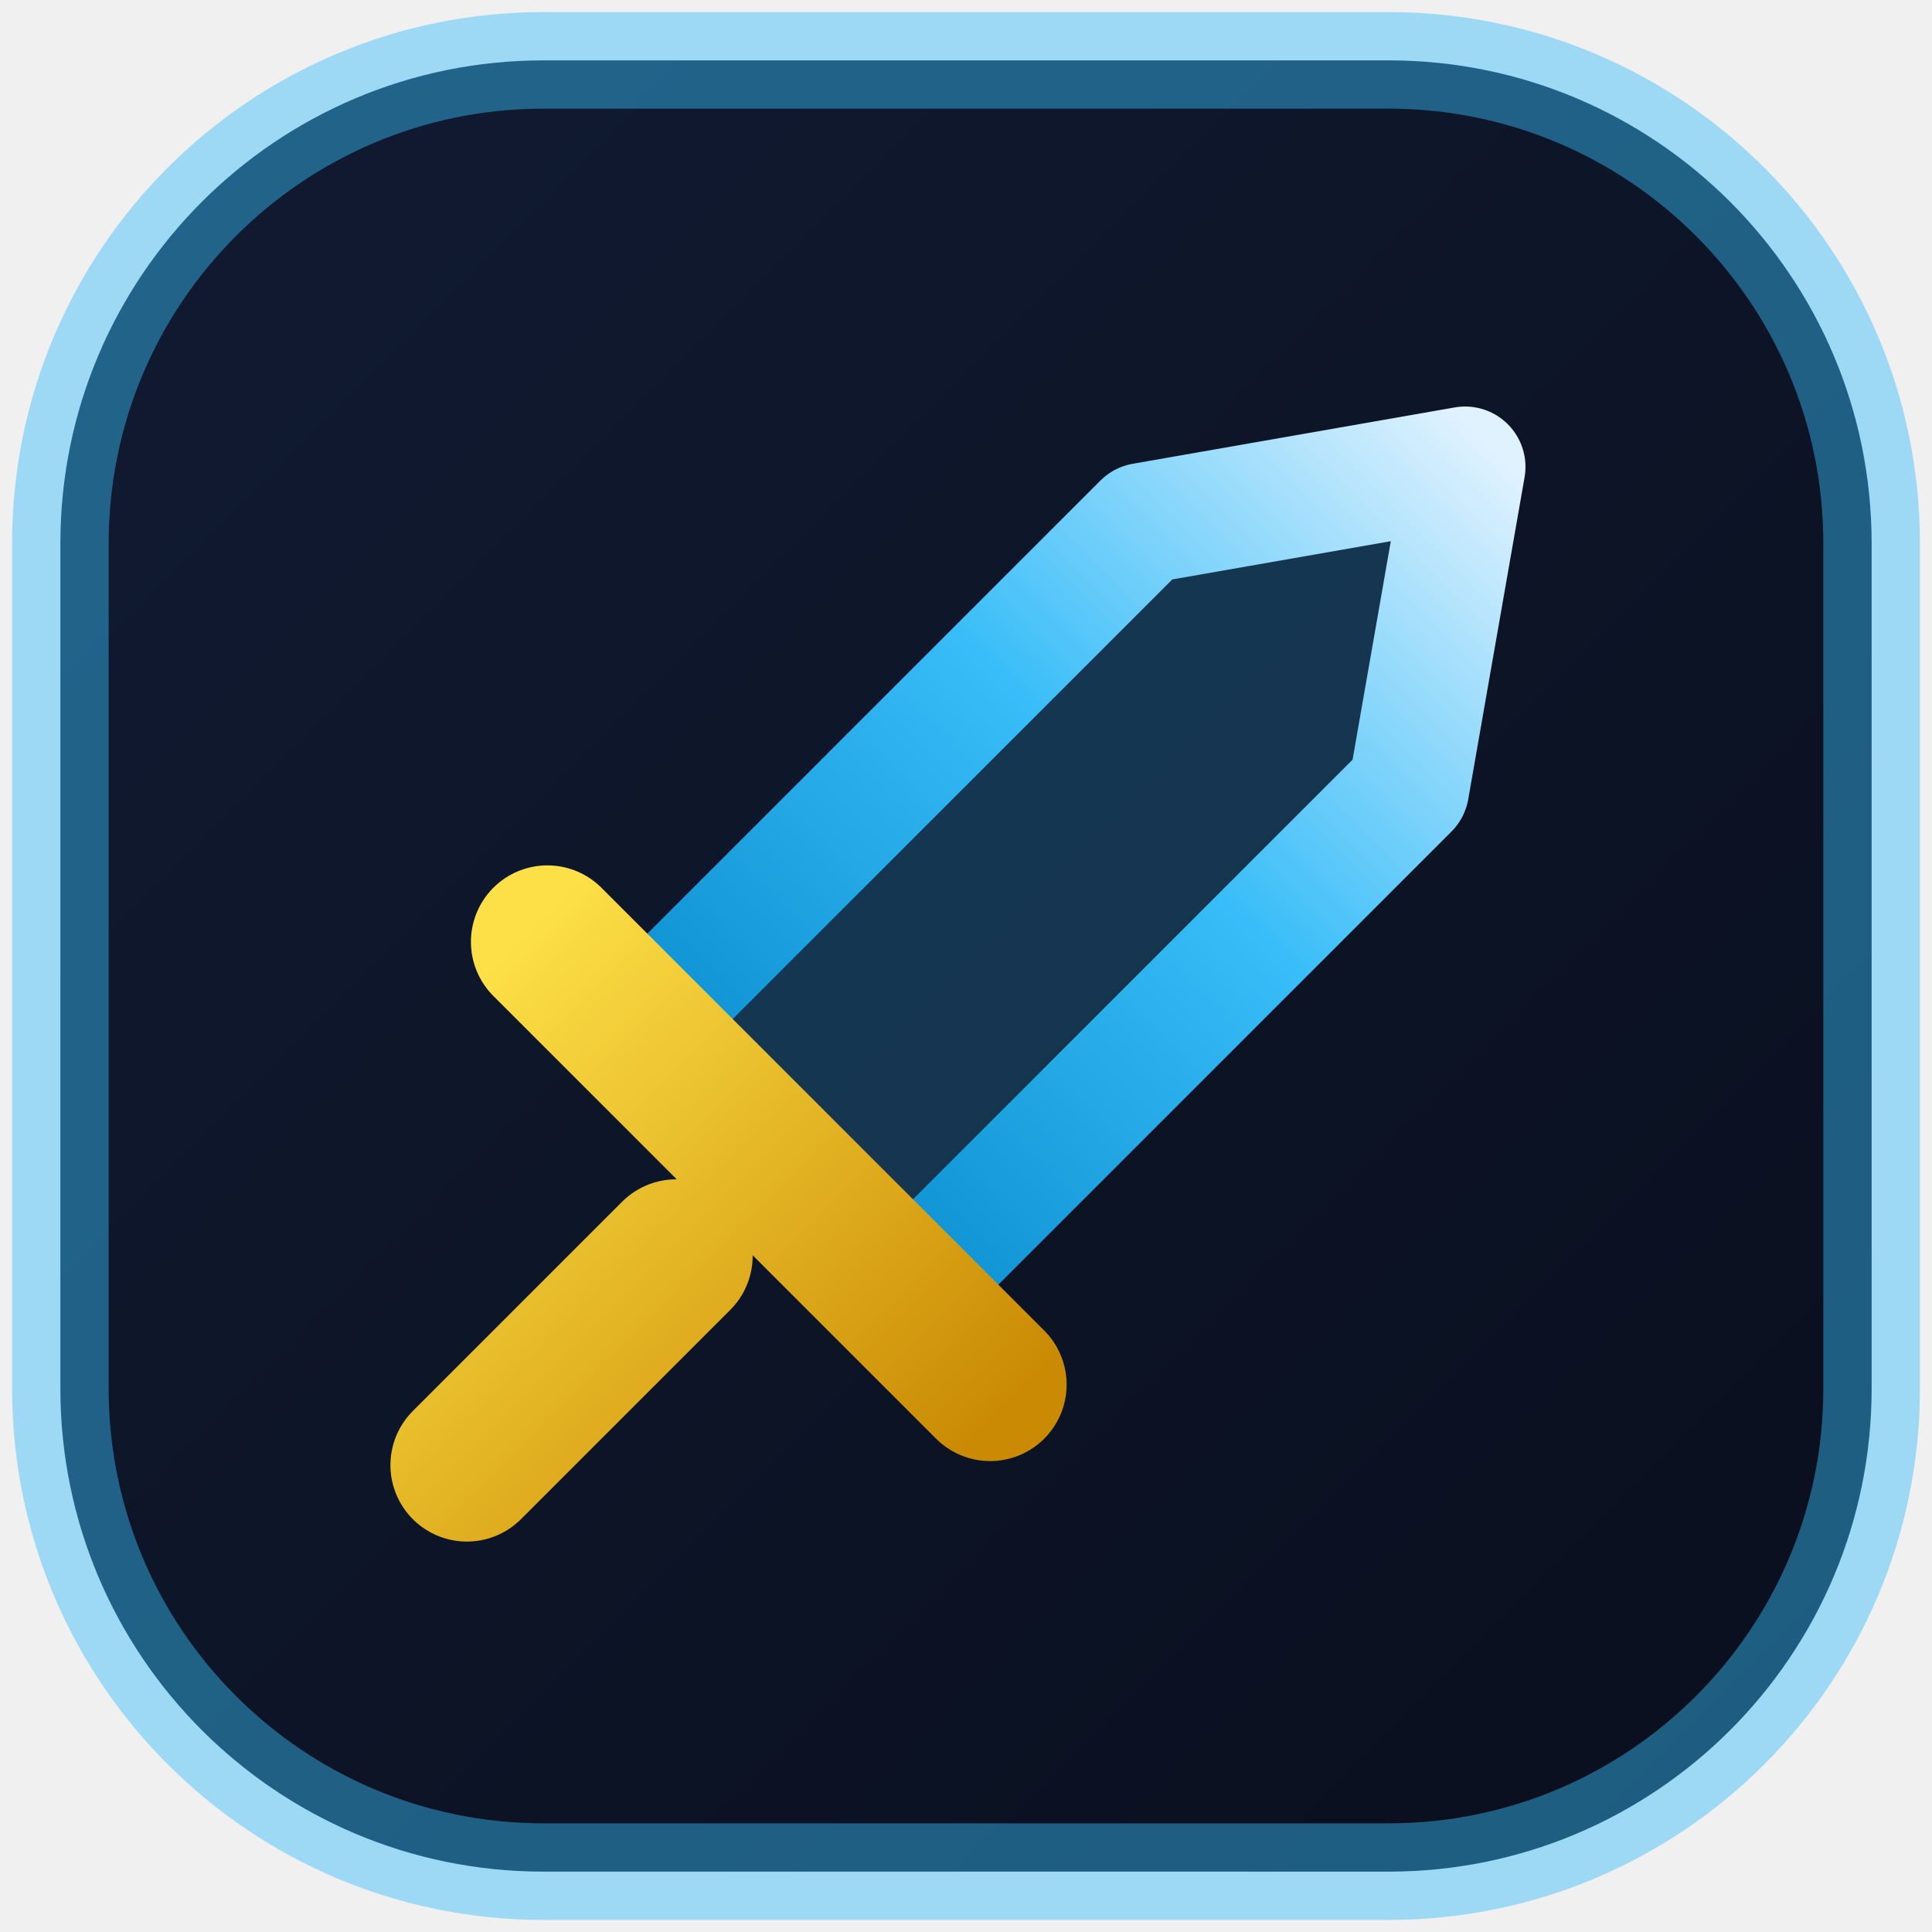
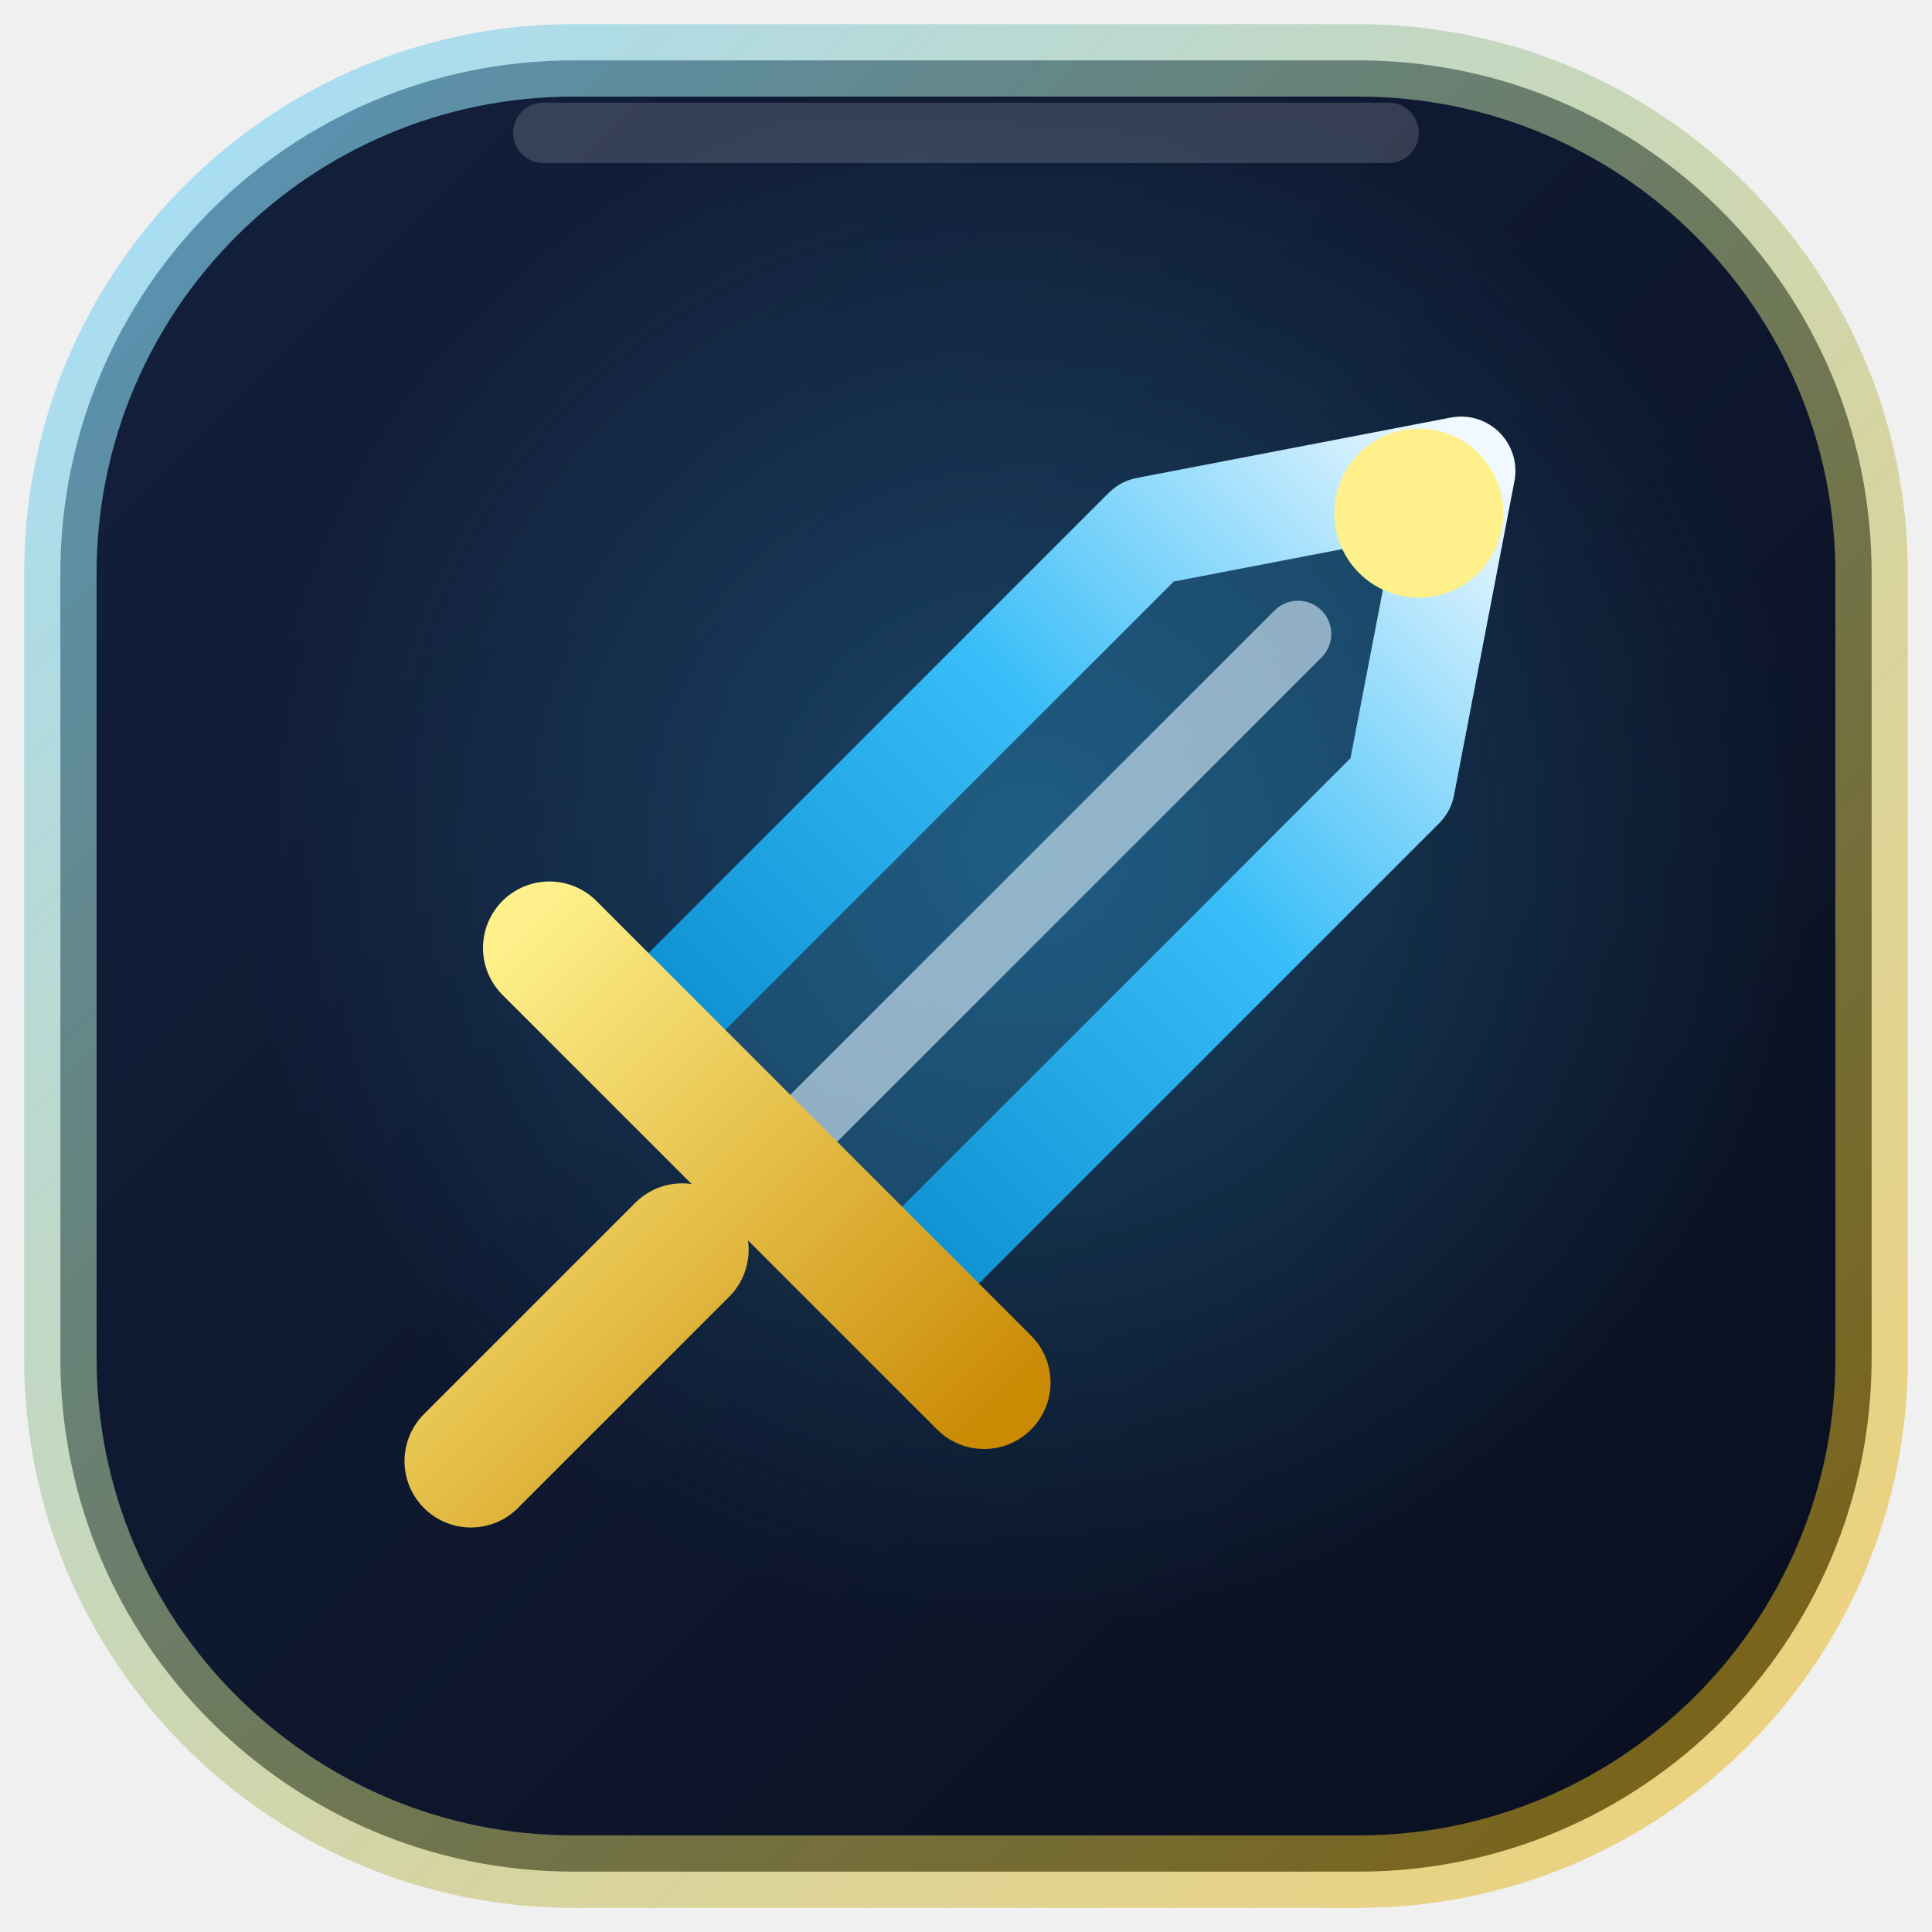
- <svg xmlns="http://www.w3.org/2000/svg" viewBox="0 0 24 24" width="24" height="24" fill="none">
+ <svg xmlns="http://www.w3.org/2000/svg" viewBox="0 0 32 32" width="32" height="32" fill="none">
  <defs>
-     <linearGradient id="bg" x1="0" y1="0" x2="24" y2="24" gradientUnits="userSpaceOnUse">
-       <stop offset="0%" stop-color="#111b33" />
-       <stop offset="100%" stop-color="#090e1c" />
+     <linearGradient id="bg" x1="2" y1="2" x2="30" y2="30" gradientUnits="userSpaceOnUse">
+       <stop offset="0%" stop-color="#13203d" />
+       <stop offset="100%" stop-color="#090f1f" />
    </linearGradient>
-     <linearGradient id="bl" x1="18" y1="5" x2="8" y2="15" gradientUnits="userSpaceOnUse">
-       <stop offset="0%" stop-color="#e0f2fe" />
+     <radialGradient id="gl" cx="17" cy="14" r="13" gradientUnits="userSpaceOnUse">
+       <stop offset="0%" stop-color="#38bdf8" stop-opacity="0.28" />
+       <stop offset="100%" stop-color="#38bdf8" stop-opacity="0" />
+     </radialGradient>
+     <linearGradient id="bd" x1="2" y1="2" x2="30" y2="30" gradientUnits="userSpaceOnUse">
+       <stop offset="0%" stop-color="#7dd3fc" stop-opacity="0.65" />
+       <stop offset="100%" stop-color="#eab308" stop-opacity="0.5" />
+     </linearGradient>
+     <linearGradient id="bl" x1="24" y1="7" x2="11" y2="20" gradientUnits="userSpaceOnUse">
+       <stop offset="0%" stop-color="#f0f9ff" />
      <stop offset="45%" stop-color="#38bdf8" />
      <stop offset="100%" stop-color="#0284c7" />
    </linearGradient>
-     <linearGradient id="gd" x1="5" y1="13" x2="11" y2="19" gradientUnits="userSpaceOnUse">
-       <stop offset="0%" stop-color="#fde047" />
+     <linearGradient id="gd" x1="7" y1="17" x2="15" y2="25" gradientUnits="userSpaceOnUse">
+       <stop offset="0%" stop-color="#fef08a" />
      <stop offset="100%" stop-color="#ca8a04" />
    </linearGradient>
+     <style>
+       .sp { animation: twk 2.6s ease-in-out infinite; }
+       @keyframes twk { 0%, 100% { opacity: 0.35; } 50% { opacity: 1; } }
+     </style>
  </defs>
-   <rect x="0.75" y="0.75" width="22.5" height="22.5" rx="6" fill="url(#bg)" stroke="#38bdf8" stroke-opacity="0.45" stroke-width="1.2" />
-   <path d="M18.2 5.8 17.5 9.8 11.2 16.1 7.9 12.8 14.2 6.5l4-.7Z" fill="#38bdf8" fill-opacity="0.2" stroke="url(#bl)" stroke-width="1.5" stroke-linejoin="round" />
-   <path d="M6.8 11.7 12.3 17.2M8.4 15.6 5.8 18.2" stroke="url(#gd)" stroke-width="1.9" stroke-linecap="round" />
+   <rect x="1" y="1" width="30" height="30" rx="8.5" fill="url(#bg)" stroke="url(#bd)" stroke-width="1.2" />
+   <rect x="2" y="2" width="28" height="28" rx="7.5" fill="url(#gl)" />
+   <path d="M9 2.2h14" stroke="#ffffff" stroke-opacity="0.16" stroke-width="1" stroke-linecap="round" />
+   <path d="M24.2 7.8 23.2 13 14.8 21.4 10.6 17.2 19 8.8l5.2-1Z" fill="#38bdf8" fill-opacity="0.2" stroke="url(#bl)" stroke-width="1.8" stroke-linejoin="round" />
+   <path d="M13 19 21.5 10.5" stroke="#e0f2fe" stroke-opacity="0.6" stroke-width="1.1" stroke-linecap="round" />
+   <path d="M9.1 15.7 16.3 22.9M11.3 20.7 7.8 24.2" stroke="url(#gd)" stroke-width="2.2" stroke-linecap="round" />
+   <circle class="sp" cx="23.5" cy="8.5" r="1.4" fill="#fef08a" />
</svg>
